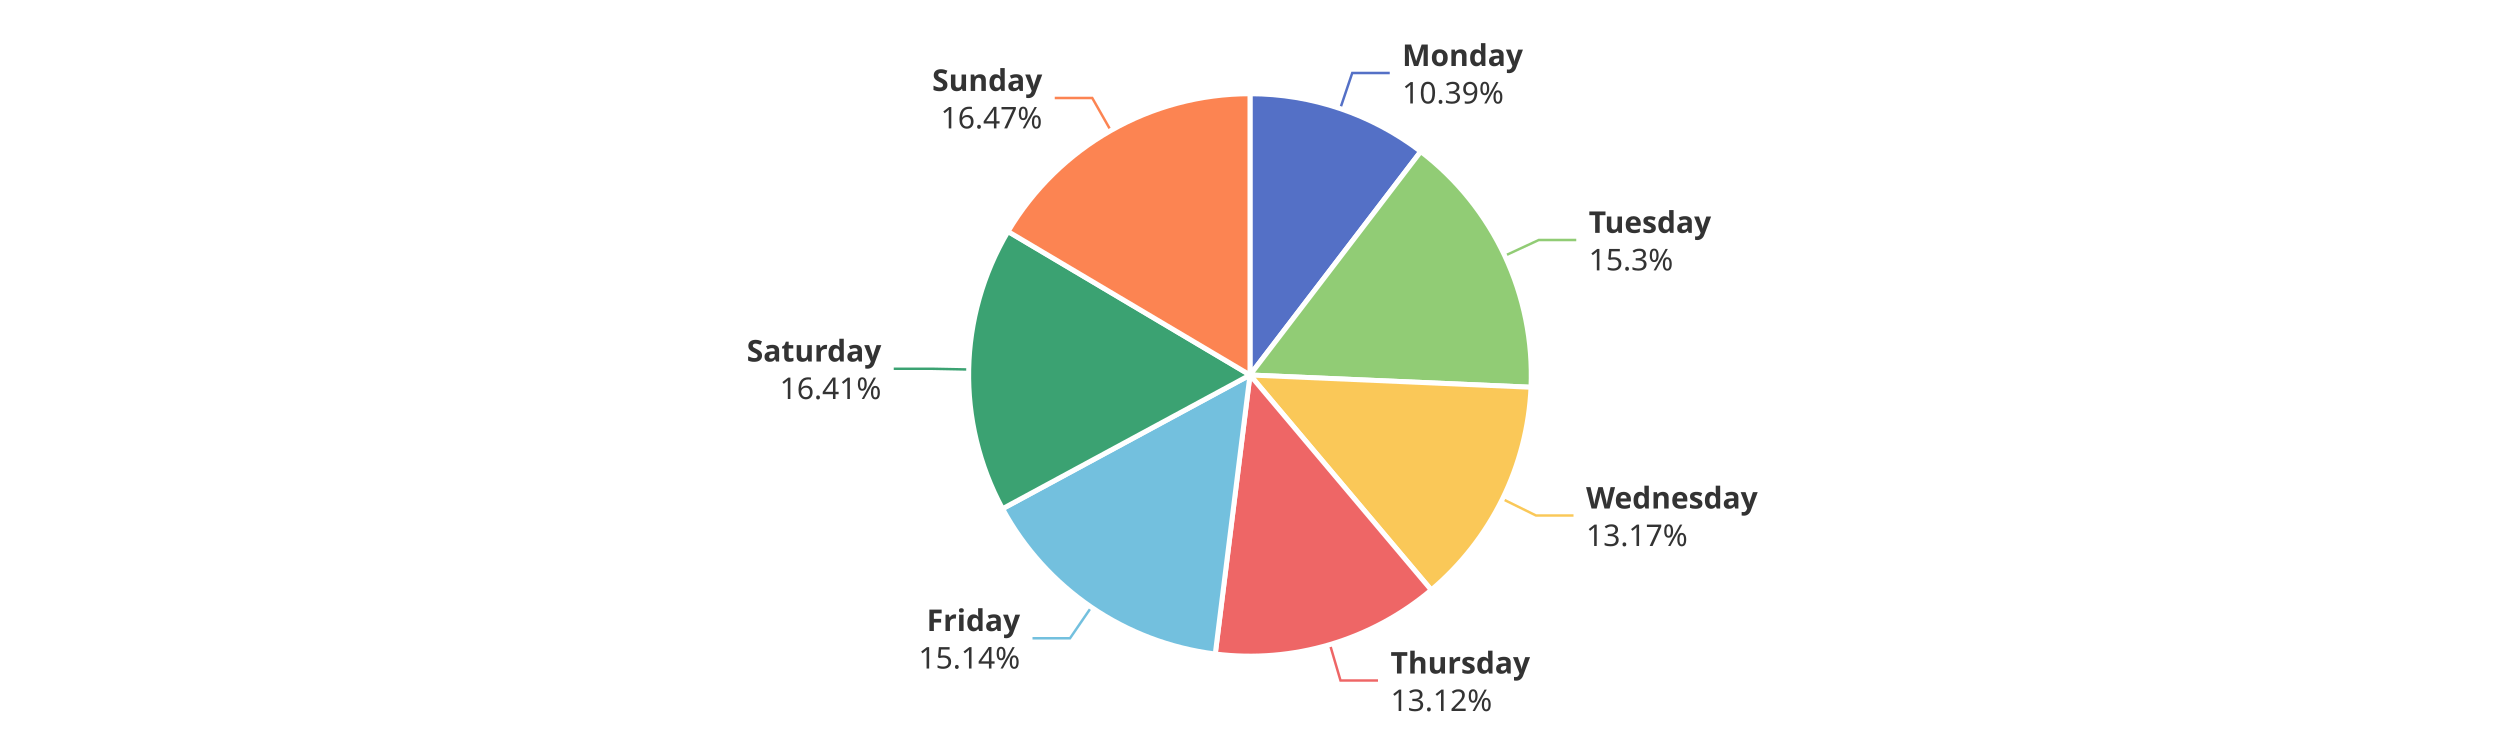
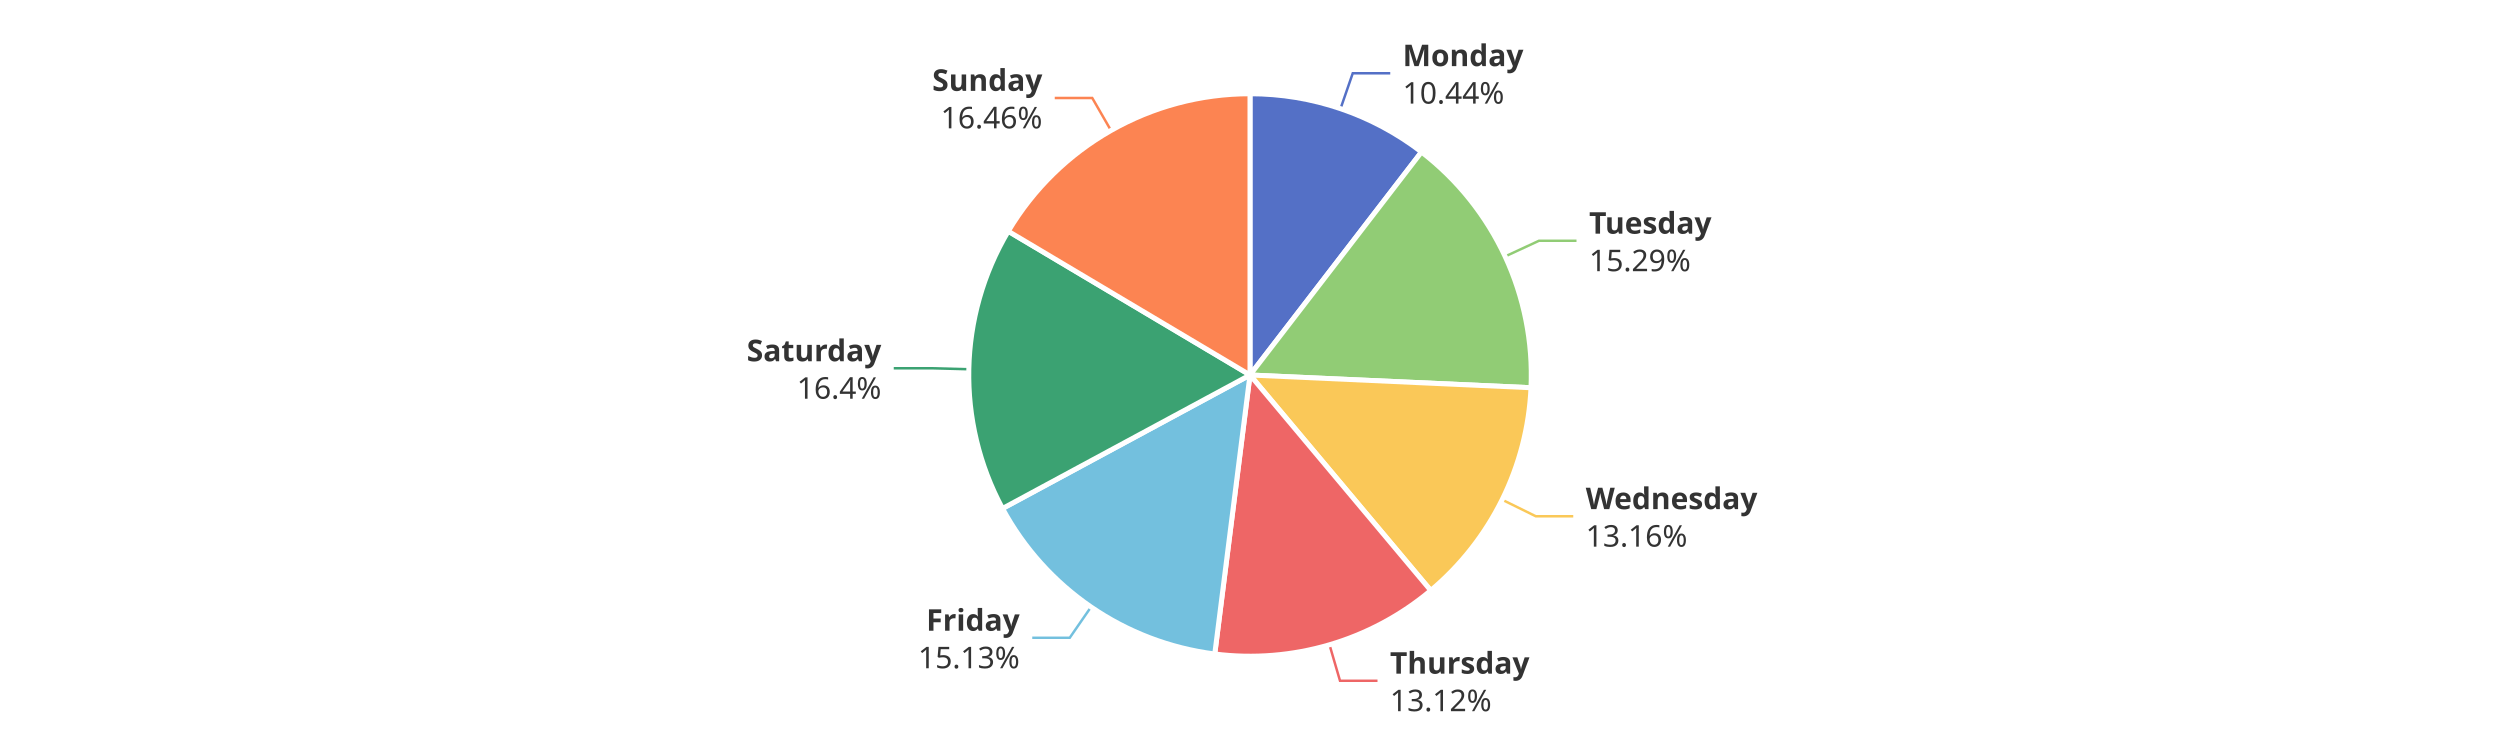
<svg xmlns="http://www.w3.org/2000/svg" width="1000" height="300" version="1.1" baseProfile="full" viewBox="0 0 1000 300">
  <rect width="1000" height="300" x="0" y="0" id="0" fill="#ffffff" />
-   <polyline points="536.1 43.4 540.9 29.2 555.9 29.2" fill="none" stroke="#5470c6" />
-   <polyline points="601.9 102.3 615.5 96 630.5 96" fill="none" stroke="#91cc75" />
-   <polyline points="601 199.6 614.4 206.2 629.4 206.2" fill="none" stroke="#fac858" />
-   <polyline points="532 257.9 536.2 272.2 551.2 272.2" fill="none" stroke="#ee6666" />
-   <polyline points="436.5 242.9 428 255.3 413 255.3" fill="none" stroke="#73c0de" />
-   <polyline points="387.5 147.8 372.5 147.5 357.5 147.5" fill="none" stroke="#3ba272" />
-   <polyline points="444.3 52.2 436.9 39.2 421.9 39.2" fill="none" stroke="#fc8452" />
-   <path d="M500 37.5A112.5 112.5 0 0 1 568.3 60.6L500 150Z" fill="#5470c6" stroke="#fff" stroke-width="2" stroke-linejoin="round" />
-   <path d="M568.3 60.6A112.5 112.5 0 0 1 612.4 154.9L500 150Z" fill="#91cc75" stroke="#fff" stroke-width="2" stroke-linejoin="round" />
-   <path d="M612.4 154.9A112.5 112.5 0 0 1 572.5 236L500 150Z" fill="#fac858" stroke="#fff" stroke-width="2" stroke-linejoin="round" />
-   <path d="M572.5 236A112.5 112.5 0 0 1 486.1 261.6L500 150Z" fill="#ee6666" stroke="#fff" stroke-width="2" stroke-linejoin="round" />
-   <path d="M486.1 261.6A112.5 112.5 0 0 1 401 203.5L500 150Z" fill="#73c0de" stroke="#fff" stroke-width="2" stroke-linejoin="round" />
-   <path d="M401 203.5A112.5 112.5 0 0 1 403.2 92.6L500 150Z" fill="#3ba272" stroke="#fff" stroke-width="2" stroke-linejoin="round" />
-   <path d="M403.2 92.6A112.5 112.5 0 0 1 500 37.5L500 150Z" fill="#fc8452" stroke="#fff" stroke-width="2" stroke-linejoin="round" />
-   <path d="M0 -15l42.8 0l0 30l-42.8 0Z" transform="translate(560.8784 29.2308)" fill="none" />
-   <text dominant-baseline="central" text-anchor="start" style="font-size:12px;font-family:sans-serif;font-weight:bold;" y="-7.5" transform="translate(560.8784 29.2308)" fill="#333" stroke="rgb(255,255,255)" stroke-width="2" paint-order="stroke" stroke-miterlimit="2">Monday</text>
-   <text dominant-baseline="central" text-anchor="start" style="font-size:12px;font-family:sans-serif;" y="7.5" transform="translate(560.8784 29.2308)" fill="#333" stroke="rgb(255,255,255)" stroke-width="2" paint-order="stroke" stroke-miterlimit="2">10.39%</text>
-   <path d="M0 -15l46.2 0l0 30l-46.2 0Z" transform="translate(635.4954 95.9902)" fill="none" />
-   <text dominant-baseline="central" text-anchor="start" style="font-size:12px;font-family:sans-serif;font-weight:bold;" y="-7.5" transform="translate(635.4954 95.9902)" fill="#333" stroke="rgb(255,255,255)" stroke-width="2" paint-order="stroke" stroke-miterlimit="2">Tuesday</text>
-   <text dominant-baseline="central" text-anchor="start" style="font-size:12px;font-family:sans-serif;" y="7.5" transform="translate(635.4954 95.9902)" fill="#333" stroke="rgb(255,255,255)" stroke-width="2" paint-order="stroke" stroke-miterlimit="2">15.3%</text>
-   <path d="M0 -15l63.6 0l0 30l-63.6 0Z" transform="translate(634.4217 206.2488)" fill="none" />
-   <text dominant-baseline="central" text-anchor="start" style="font-size:12px;font-family:sans-serif;font-weight:bold;" y="-7.5" transform="translate(634.4217 206.2488)" fill="#333" stroke="rgb(255,255,255)" stroke-width="2" paint-order="stroke" stroke-miterlimit="2">Wednesday</text>
-   <text dominant-baseline="central" text-anchor="start" style="font-size:12px;font-family:sans-serif;" y="7.5" transform="translate(634.4217 206.2488)" fill="#333" stroke="rgb(255,255,255)" stroke-width="2" paint-order="stroke" stroke-miterlimit="2">13.17%</text>
-   <path d="M0 -15l50.2 0l0 30l-50.2 0Z" transform="translate(556.2212 272.2468)" fill="none" />
-   <text dominant-baseline="central" text-anchor="start" style="font-size:12px;font-family:sans-serif;font-weight:bold;" y="-7.5" transform="translate(556.2212 272.2468)" fill="#333" stroke="rgb(255,255,255)" stroke-width="2" paint-order="stroke" stroke-miterlimit="2">Thursday</text>
-   <text dominant-baseline="central" text-anchor="start" style="font-size:12px;font-family:sans-serif;" y="7.5" transform="translate(556.2212 272.2468)" fill="#333" stroke="rgb(255,255,255)" stroke-width="2" paint-order="stroke" stroke-miterlimit="2">13.12%</text>
-   <path d="M-40.9 -15l40.9 0l0 30l-40.9 0Z" transform="translate(408.0428 255.254)" fill="none" />
-   <text dominant-baseline="central" text-anchor="end" style="font-size:12px;font-family:sans-serif;font-weight:bold;" y="-7.5" transform="translate(408.0428 255.254)" fill="#333" stroke="rgb(255,255,255)" stroke-width="2" paint-order="stroke" stroke-miterlimit="2">Friday</text>
-   <text dominant-baseline="central" text-anchor="end" style="font-size:12px;font-family:sans-serif;" y="7.5" transform="translate(408.0428 255.254)" fill="#333" stroke="rgb(255,255,255)" stroke-width="2" paint-order="stroke" stroke-miterlimit="2">15.14%</text>
-   <path d="M-48.2 -15l48.2 0l0 30l-48.2 0Z" transform="translate(352.5254 147.4569)" fill="none" />
-   <text dominant-baseline="central" text-anchor="end" style="font-size:12px;font-family:sans-serif;font-weight:bold;" y="-7.5" transform="translate(352.5254 147.4569)" fill="#333" stroke="rgb(255,255,255)" stroke-width="2" paint-order="stroke" stroke-miterlimit="2">Saturday</text>
-   <text dominant-baseline="central" text-anchor="end" style="font-size:12px;font-family:sans-serif;" y="7.5" transform="translate(352.5254 147.4569)" fill="#333" stroke="rgb(255,255,255)" stroke-width="2" paint-order="stroke" stroke-miterlimit="2">16.41%</text>
-   <path d="M-40.9 -15l40.9 0l0 30l-40.9 0Z" transform="translate(416.9044 39.2065)" fill="none" />
-   <text dominant-baseline="central" text-anchor="end" style="font-size:12px;font-family:sans-serif;font-weight:bold;" y="-7.5" transform="translate(416.9044 39.2065)" fill="#333" stroke="rgb(255,255,255)" stroke-width="2" paint-order="stroke" stroke-miterlimit="2">Sunday</text>
-   <text dominant-baseline="central" text-anchor="end" style="font-size:12px;font-family:sans-serif;" y="7.5" transform="translate(416.9044 39.2065)" fill="#333" stroke="rgb(255,255,255)" stroke-width="2" paint-order="stroke" stroke-miterlimit="2">16.47%</text>
+   <polyline points="536.2 43.5 541.1 29.3 556.1 29.3" fill="none" stroke="#5470c6" />
+   <polyline points="602 102.6 615.6 96.3 630.6 96.3" fill="none" stroke="#91cc75" />
+   <polyline points="600.9 199.9 614.3 206.5 629.3 206.5" fill="none" stroke="#fac858" />
+   <polyline points="531.8 257.9 536 272.3 551 272.3" fill="none" stroke="#ee6666" />
+   <polyline points="436.4 242.8 427.9 255.1 412.9 255.1" fill="none" stroke="#73c0de" />
+   <polyline points="387.5 147.7 372.5 147.3 357.5 147.3" fill="none" stroke="#3ba272" />
+   <polyline points="444.4 52.2 436.9 39.2 421.9 39.2" fill="none" stroke="#fc8452" />
+   <path d="M500 37.5A112.5 112.5 0 0 1 568.6 60.8L500 150Z" fill="#5470c6" stroke="#fff" stroke-width="2" stroke-linejoin="round" />
+   <path d="M568.6 60.8A112.5 112.5 0 0 1 612.4 155.1L500 150Z" fill="#91cc75" stroke="#fff" stroke-width="2" stroke-linejoin="round" />
+   <path d="M612.4 155.1A112.5 112.5 0 0 1 572.3 236.2L500 150Z" fill="#fac858" stroke="#fff" stroke-width="2" stroke-linejoin="round" />
+   <path d="M572.3 236.2A112.5 112.5 0 0 1 485.9 261.6L500 150Z" fill="#ee6666" stroke="#fff" stroke-width="2" stroke-linejoin="round" />
+   <path d="M485.9 261.6A112.5 112.5 0 0 1 401 203.4L500 150Z" fill="#73c0de" stroke="#fff" stroke-width="2" stroke-linejoin="round" />
+   <path d="M401 203.4A112.5 112.5 0 0 1 403.3 92.5L500 150Z" fill="#3ba272" stroke="#fff" stroke-width="2" stroke-linejoin="round" />
+   <path d="M403.3 92.5A112.5 112.5 0 0 1 500 37.5L500 150Z" fill="#fc8452" stroke="#fff" stroke-width="2" stroke-linejoin="round" />
+   <path d="M0 -15l42.8 0l0 30l-42.8 0Z" transform="translate(561.0681 29.2951)" fill="none" />
+   <text dominant-baseline="central" text-anchor="start" style="font-size:12px;font-family:sans-serif;font-weight:bold;" y="-7.5" transform="translate(561.0681 29.2951)" fill="#333" stroke="rgb(255,255,255)" stroke-width="2" paint-order="stroke" stroke-miterlimit="2">Monday</text>
+   <text dominant-baseline="central" text-anchor="start" style="font-size:12px;font-family:sans-serif;" y="7.5" transform="translate(561.0681 29.2951)" fill="#333" stroke="rgb(255,255,255)" stroke-width="2" paint-order="stroke" stroke-miterlimit="2">10.44%</text>
+   <path d="M0 -15l46.2 0l0 30l-46.2 0Z" transform="translate(635.6476 96.3169)" fill="none" />
+   <text dominant-baseline="central" text-anchor="start" style="font-size:12px;font-family:sans-serif;font-weight:bold;" y="-7.5" transform="translate(635.6476 96.3169)" fill="#333" stroke="rgb(255,255,255)" stroke-width="2" paint-order="stroke" stroke-miterlimit="2">Tuesday</text>
+   <text dominant-baseline="central" text-anchor="start" style="font-size:12px;font-family:sans-serif;" y="7.5" transform="translate(635.6476 96.3169)" fill="#333" stroke="rgb(255,255,255)" stroke-width="2" paint-order="stroke" stroke-miterlimit="2">15.29%</text>
+   <path d="M0 -15l63.6 0l0 30l-63.6 0Z" transform="translate(634.2977 206.5003)" fill="none" />
+   <text dominant-baseline="central" text-anchor="start" style="font-size:12px;font-family:sans-serif;font-weight:bold;" y="-7.5" transform="translate(634.2977 206.5003)" fill="#333" stroke="rgb(255,255,255)" stroke-width="2" paint-order="stroke" stroke-miterlimit="2">Wednesday</text>
+   <text dominant-baseline="central" text-anchor="start" style="font-size:12px;font-family:sans-serif;" y="7.5" transform="translate(634.2977 206.5003)" fill="#333" stroke="rgb(255,255,255)" stroke-width="2" paint-order="stroke" stroke-miterlimit="2">13.16%</text>
+   <path d="M0 -15l50.2 0l0 30l-50.2 0Z" transform="translate(555.9908 272.3148)" fill="none" />
+   <text dominant-baseline="central" text-anchor="start" style="font-size:12px;font-family:sans-serif;font-weight:bold;" y="-7.5" transform="translate(555.9908 272.3148)" fill="#333" stroke="rgb(255,255,255)" stroke-width="2" paint-order="stroke" stroke-miterlimit="2">Thursday</text>
+   <text dominant-baseline="central" text-anchor="start" style="font-size:12px;font-family:sans-serif;" y="7.5" transform="translate(555.9908 272.3148)" fill="#333" stroke="rgb(255,255,255)" stroke-width="2" paint-order="stroke" stroke-miterlimit="2">13.12%</text>
+   <path d="M-40.9 -15l40.9 0l0 30l-40.9 0Z" transform="translate(407.8776 255.1409)" fill="none" />
+   <text dominant-baseline="central" text-anchor="end" style="font-size:12px;font-family:sans-serif;font-weight:bold;" y="-7.5" transform="translate(407.8776 255.1409)" fill="#333" stroke="rgb(255,255,255)" stroke-width="2" paint-order="stroke" stroke-miterlimit="2">Friday</text>
+   <text dominant-baseline="central" text-anchor="end" style="font-size:12px;font-family:sans-serif;" y="7.5" transform="translate(407.8776 255.1409)" fill="#333" stroke="rgb(255,255,255)" stroke-width="2" paint-order="stroke" stroke-miterlimit="2">15.13%</text>
+   <path d="M-48.2 -15l48.2 0l0 30l-48.2 0Z" transform="translate(352.5278 147.3368)" fill="none" />
+   <text dominant-baseline="central" text-anchor="end" style="font-size:12px;font-family:sans-serif;font-weight:bold;" y="-7.5" transform="translate(352.5278 147.3368)" fill="#333" stroke="rgb(255,255,255)" stroke-width="2" paint-order="stroke" stroke-miterlimit="2">Saturday</text>
+   <text dominant-baseline="central" text-anchor="end" style="font-size:12px;font-family:sans-serif;" y="7.5" transform="translate(352.5278 147.3368)" fill="#333" stroke="rgb(255,255,255)" stroke-width="2" paint-order="stroke" stroke-miterlimit="2">16.4%</text>
+   <path d="M-40.9 -15l40.9 0l0 30l-40.9 0Z" transform="translate(416.9392 39.1867)" fill="none" />
+   <text dominant-baseline="central" text-anchor="end" style="font-size:12px;font-family:sans-serif;font-weight:bold;" y="-7.5" transform="translate(416.9392 39.1867)" fill="#333" stroke="rgb(255,255,255)" stroke-width="2" paint-order="stroke" stroke-miterlimit="2">Sunday</text>
+   <text dominant-baseline="central" text-anchor="end" style="font-size:12px;font-family:sans-serif;" y="7.5" transform="translate(416.9392 39.1867)" fill="#333" stroke="rgb(255,255,255)" stroke-width="2" paint-order="stroke" stroke-miterlimit="2">16.46%</text>
</svg>
